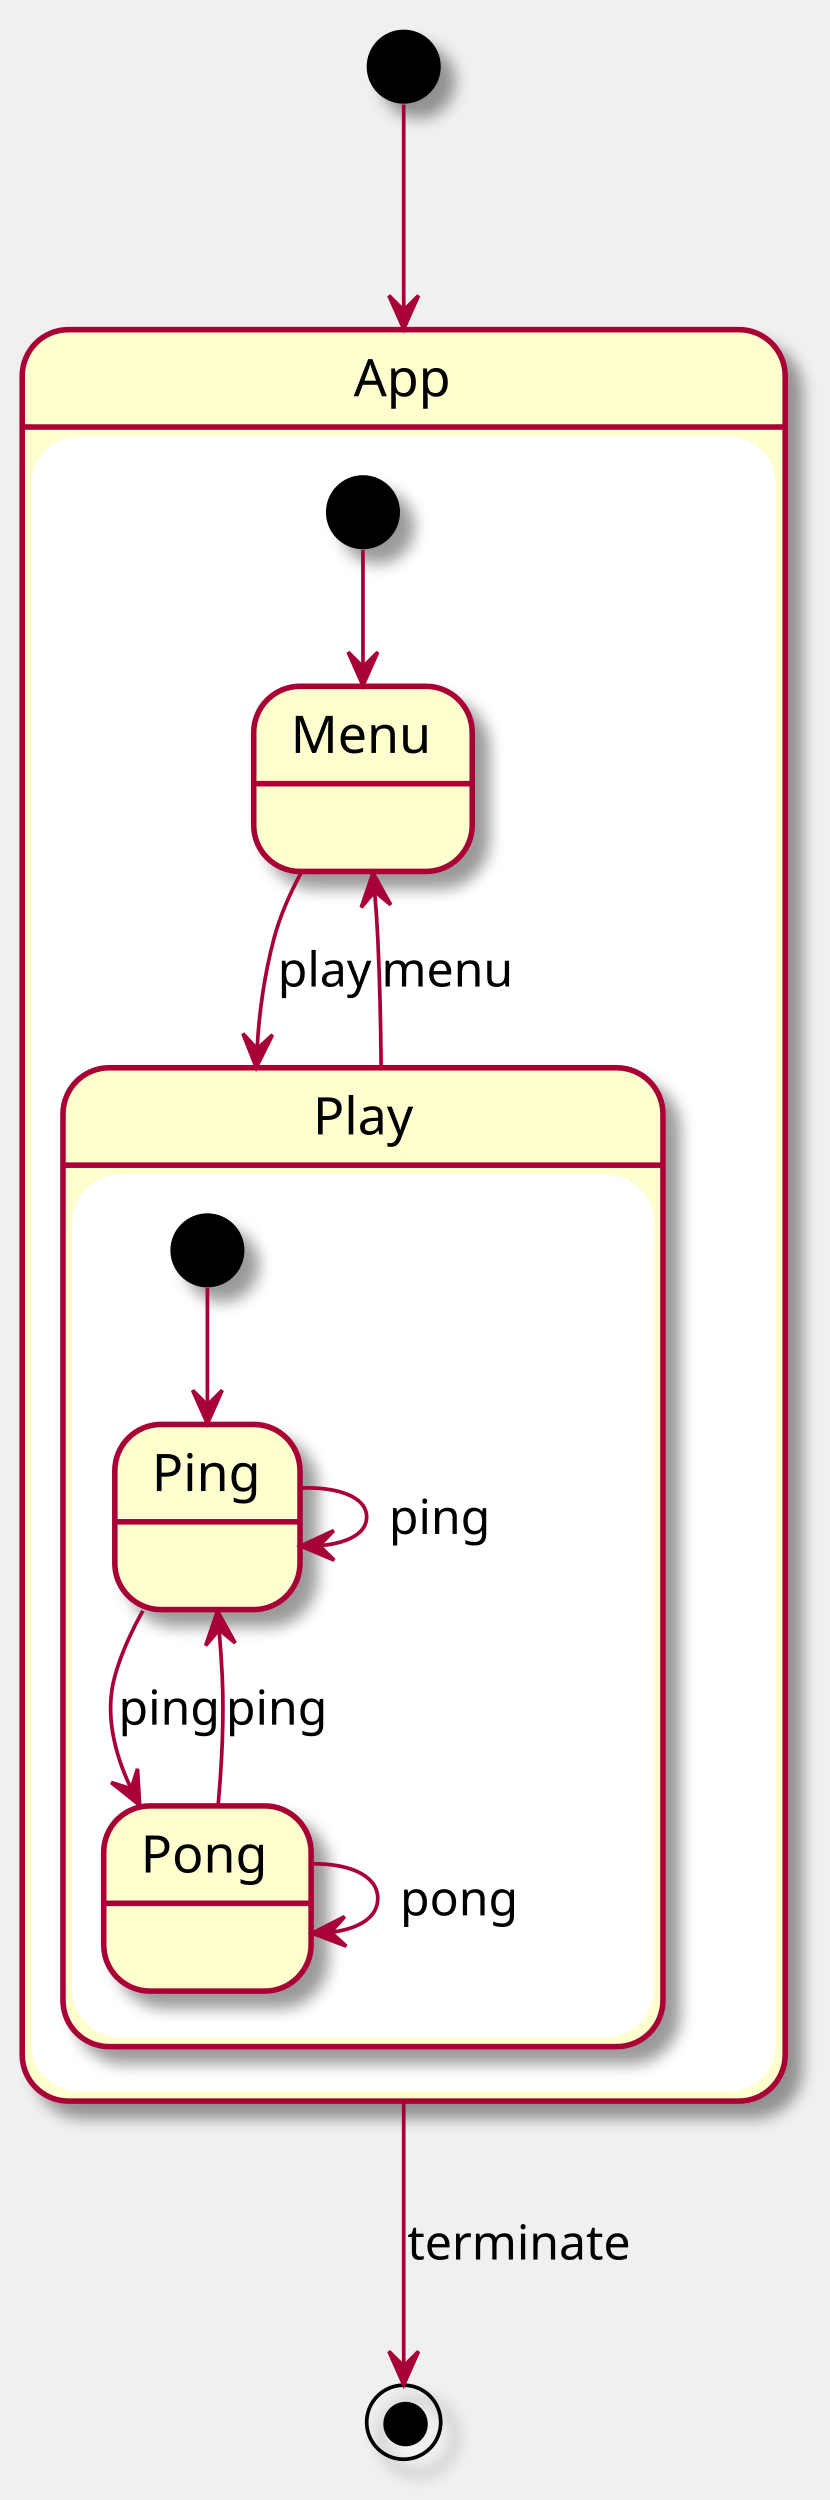
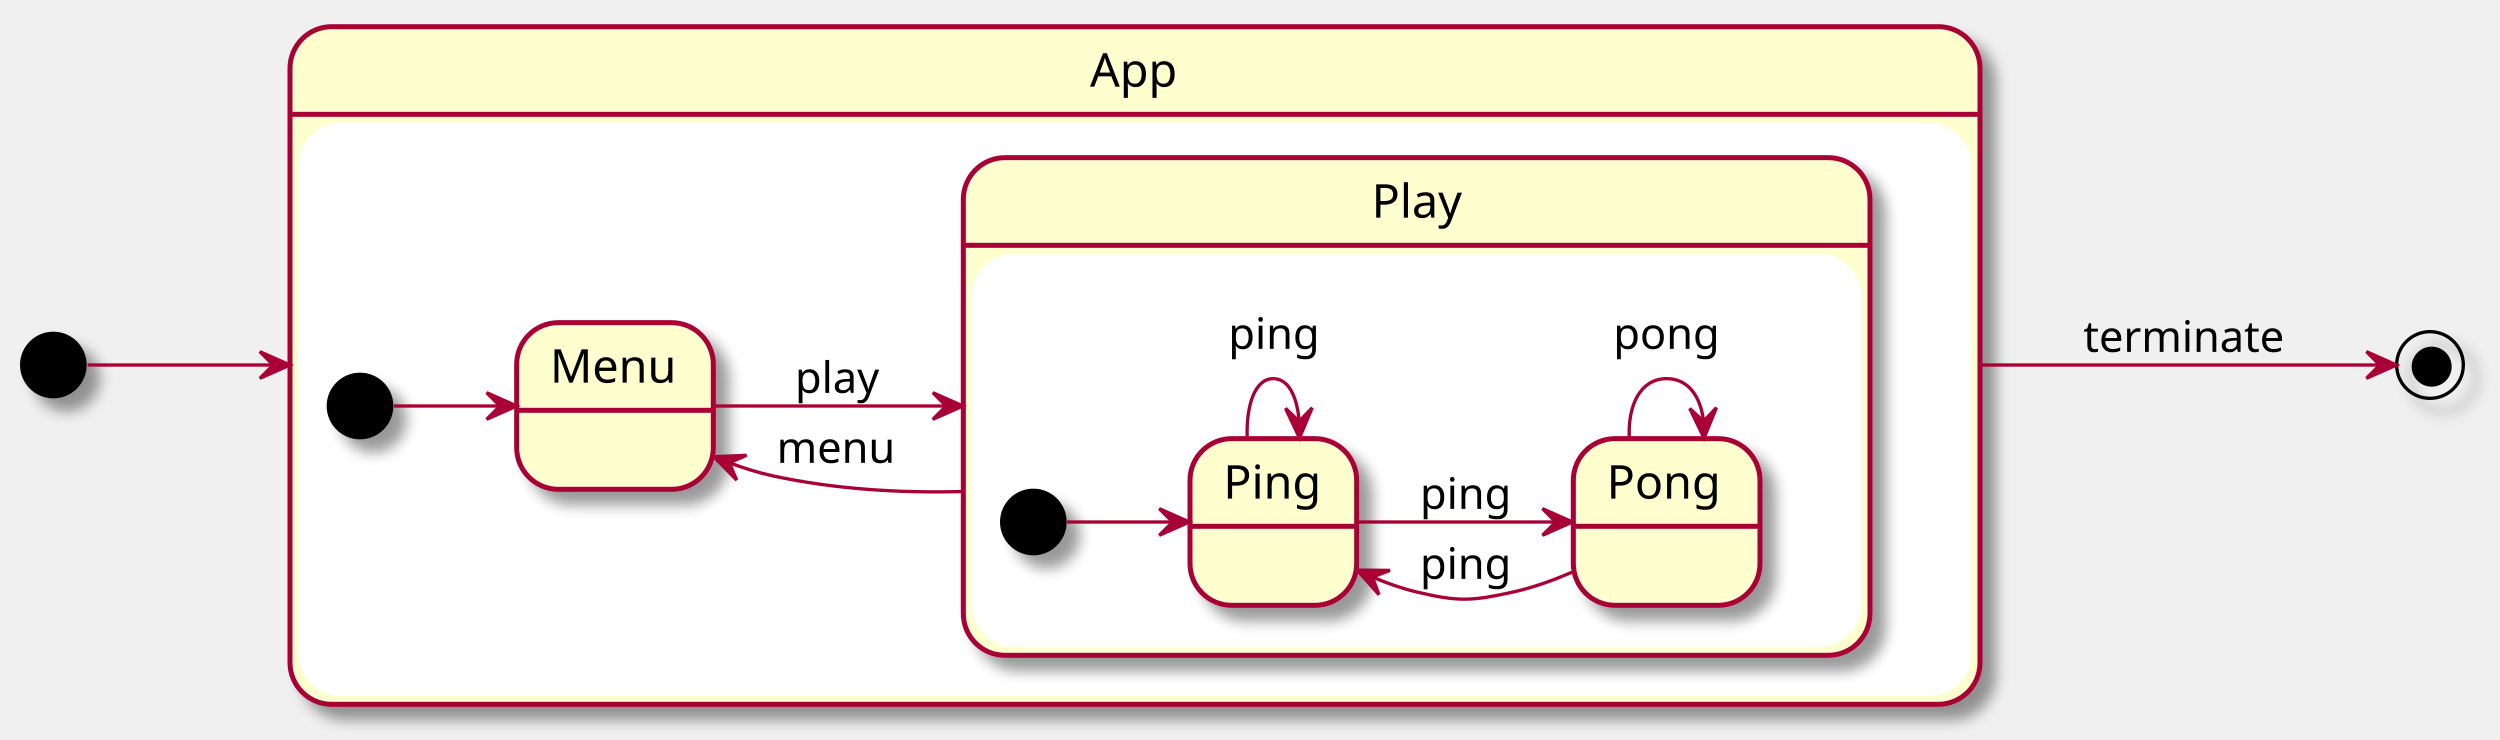
- <svg xmlns="http://www.w3.org/2000/svg" contentScriptType="application/ecmascript" contentStyleType="text/css" height="675px" preserveAspectRatio="none" style="width:224px;height:675px;" version="1.1" viewBox="0 0 224 675" width="224px" zoomAndPan="magnify">
+ <svg xmlns="http://www.w3.org/2000/svg" contentScriptType="application/ecmascript" contentStyleType="text/css" height="222px" preserveAspectRatio="none" style="width:750px;height:222px;" version="1.1" viewBox="0 0 750 222" width="750px" zoomAndPan="magnify">
  <defs>
-     <filter height="300%" id="f10fua98llwmvm" width="300%" x="-1" y="-1">
+     <filter height="300%" id="f14b1fbi0afmt6" width="300%" x="-1" y="-1">
      <feGaussianBlur result="blurOut" stdDeviation="2.0" />
      <feColorMatrix in="blurOut" result="blurOut2" type="matrix" values="0 0 0 0 0 0 0 0 0 0 0 0 0 0 0 0 0 0 .4 0" />
      <feOffset dx="4.0" dy="4.0" in="blurOut2" result="blurOut3" />
      <feBlend in="SourceGraphic" in2="blurOut3" mode="normal" />
    </filter>
  </defs>
  <g>
-     <ellipse cx="109" cy="18" fill="#000000" filter="url(#f10fua98llwmvm)" rx="10" ry="10" style="stroke: none; stroke-width: 1.0;" />
-     <ellipse cx="109" cy="654" fill="none" filter="url(#f10fua98llwmvm)" rx="10" ry="10" style="stroke: #000000; stroke-width: 1.0;" />
-     <ellipse cx="109.5" cy="654.5" fill="#000000" rx="6" ry="6" style="stroke: none; stroke-width: 1.0;" />
-     <rect fill="#FEFECE" filter="url(#f10fua98llwmvm)" height="478.297" rx="12.5" ry="12.5" style="stroke: #A80036; stroke-width: 1.5;" width="206" x="6" y="89" />
-     <rect fill="#FFFFFF" height="446" rx="12.5" ry="12.5" style="stroke: #FFFFFF; stroke-width: 1.0;" width="200" x="9" y="118.297" />
-     <line style="stroke: #A80036; stroke-width: 1.5;" x1="6" x2="212" y1="115.297" y2="115.297" />
-     <text fill="#000000" font-family="sans-serif" font-size="14" lengthAdjust="spacingAndGlyphs" textLength="27" x="95.5" y="106.995">App</text>
-     <ellipse cx="98" cy="138.297" fill="#000000" filter="url(#f10fua98llwmvm)" rx="10" ry="10" style="stroke: none; stroke-width: 1.0;" />
-     <rect fill="#FEFECE" filter="url(#f10fua98llwmvm)" height="50" rx="12.5" ry="12.5" style="stroke: #A80036; stroke-width: 1.5;" width="59" x="68.5" y="185.297" />
-     <line style="stroke: #A80036; stroke-width: 1.5;" x1="68.5" x2="127.5" y1="211.594" y2="211.594" />
-     <text fill="#000000" font-family="sans-serif" font-size="14" lengthAdjust="spacingAndGlyphs" textLength="39" x="78.5" y="203.292">Menu</text>
-     <rect fill="#FEFECE" filter="url(#f10fua98llwmvm)" height="264.297" rx="12.5" ry="12.5" style="stroke: #A80036; stroke-width: 1.5;" width="162" x="17" y="288.297" />
-     <rect fill="#FFFFFF" height="232" rx="12.5" ry="12.5" style="stroke: #FFFFFF; stroke-width: 1.0;" width="156" x="20" y="317.594" />
-     <line style="stroke: #A80036; stroke-width: 1.5;" x1="17" x2="179" y1="314.594" y2="314.594" />
-     <text fill="#000000" font-family="sans-serif" font-size="14" lengthAdjust="spacingAndGlyphs" textLength="27" x="84.5" y="306.292">Play</text>
-     <ellipse cx="56" cy="337.594" fill="#000000" filter="url(#f10fua98llwmvm)" rx="10" ry="10" style="stroke: none; stroke-width: 1.0;" />
-     <rect fill="#FEFECE" filter="url(#f10fua98llwmvm)" height="50" rx="12.5" ry="12.5" style="stroke: #A80036; stroke-width: 1.5;" width="50" x="31" y="384.594" />
-     <line style="stroke: #A80036; stroke-width: 1.5;" x1="31" x2="81" y1="410.891" y2="410.891" />
-     <text fill="#000000" font-family="sans-serif" font-size="14" lengthAdjust="spacingAndGlyphs" textLength="30" x="41" y="402.589">Ping</text>
-     <rect fill="#FEFECE" filter="url(#f10fua98llwmvm)" height="50" rx="12.5" ry="12.5" style="stroke: #A80036; stroke-width: 1.5;" width="56" x="28" y="487.594" />
-     <line style="stroke: #A80036; stroke-width: 1.5;" x1="28" x2="84" y1="513.891" y2="513.891" />
-     <text fill="#000000" font-family="sans-serif" font-size="14" lengthAdjust="spacingAndGlyphs" textLength="36" x="38" y="505.589">Pong</text>
-     <path d="M56,347.744 C56,355.784 56,367.924 56,379.244 " fill="none" id="*start*Play-Ping" style="stroke: #A80036; stroke-width: 1.0;" />
-     <polygon fill="#A80036" points="56,384.374,60,375.374,56,379.374,52,375.374,56,384.374" style="stroke: #A80036; stroke-width: 1.0;" />
-     <path d="M81.18,401.754 C90.91,401.404 99,404.014 99,409.594 C99,414.124 93.66,416.704 86.44,417.324 " fill="none" id="Ping-Ping" style="stroke: #A80036; stroke-width: 1.0;" />
-     <polygon fill="#A80036" points="81.18,417.434,90.258,421.253,86.179,417.334,90.098,413.255,81.18,417.434" style="stroke: #A80036; stroke-width: 1.0;" />
-     <text fill="#000000" font-family="sans-serif" font-size="13" lengthAdjust="spacingAndGlyphs" textLength="27" x="105" y="414.161">ping</text>
-     <path d="M38.58,434.914 C35.46,440.474 32.67,446.544 31,452.594 C28.21,462.734 30.89,473.434 35.38,482.884 " fill="none" id="Ping-Pong" style="stroke: #A80036; stroke-width: 1.0;" />
-     <polygon fill="#A80036" points="37.71,487.424,37.125,477.592,35.411,482.983,30.02,481.27,37.71,487.424" style="stroke: #A80036; stroke-width: 1.0;" />
-     <text fill="#000000" font-family="sans-serif" font-size="13" lengthAdjust="spacingAndGlyphs" textLength="27" x="32" y="465.661">ping</text>
-     <path d="M84.3,503.224 C94.09,503.124 102,506.244 102,512.594 C102,517.754 96.78,520.784 89.57,521.684 " fill="none" id="Pong-Pong" style="stroke: #A80036; stroke-width: 1.0;" />
-     <polygon fill="#A80036" points="84.3,521.964,93.504,525.469,89.293,521.692,93.069,517.48,84.3,521.964" style="stroke: #A80036; stroke-width: 1.0;" />
-     <text fill="#000000" font-family="sans-serif" font-size="13" lengthAdjust="spacingAndGlyphs" textLength="32" x="108" y="517.161">pong</text>
-     <path d="M58.89,487.494 C59.85,476.804 60.55,464.084 60,452.594 C59.81,448.584 59.52,444.364 59.17,440.204 " fill="none" id="Pong-Ping" style="stroke: #A80036; stroke-width: 1.0;" />
-     <polygon fill="#A80036" points="58.72,434.994,55.532,444.312,59.162,439.974,63.501,443.604,58.72,434.994" style="stroke: #A80036; stroke-width: 1.0;" />
-     <text fill="#000000" font-family="sans-serif" font-size="13" lengthAdjust="spacingAndGlyphs" textLength="27" x="61" y="465.661">ping</text>
-     <path d="M98,148.447 C98,156.487 98,168.627 98,179.947 " fill="none" id="*start*App-Menu" style="stroke: #A80036; stroke-width: 1.0;" />
-     <polygon fill="#A80036" points="98,185.077,102,176.077,98,180.077,94,176.077,98,185.077" style="stroke: #A80036; stroke-width: 1.0;" />
-     <path d="M81.28,235.687 C78.27,241.247 75.6,247.287 74,253.297 C71.43,262.967 69.98,273.037 69.41,283.227 " fill="none" id="Menu-Play" style="stroke: #A80036; stroke-width: 1.0;" />
-     <polygon fill="#A80036" points="69.19,288.227,73.573,279.407,69.405,283.231,65.58,279.063,69.19,288.227" style="stroke: #A80036; stroke-width: 1.0;" />
-     <text fill="#000000" font-family="sans-serif" font-size="13" lengthAdjust="spacingAndGlyphs" textLength="26" x="75" y="266.364">play</text>
-     <path d="M102.9,287.887 C102.81,276.187 102.53,264.527 102,253.297 C101.81,249.287 101.52,245.067 101.17,240.907 " fill="none" id="Play-Menu" style="stroke: #A80036; stroke-width: 1.0;" />
-     <polygon fill="#A80036" points="100.72,235.697,97.532,245.016,101.162,240.677,105.501,244.308,100.72,235.697" style="stroke: #A80036; stroke-width: 1.0;" />
-     <text fill="#000000" font-family="sans-serif" font-size="13" lengthAdjust="spacingAndGlyphs" textLength="37" x="103" y="266.364">menu</text>
-     <path d="M109,28.22 C109,39.15 109,59.02 109,83.51 " fill="none" id="*start-App" style="stroke: #A80036; stroke-width: 1.0;" />
-     <polygon fill="#A80036" points="109,88.8,113,79.8,109,83.8,105,79.8,109,88.8" style="stroke: #A80036; stroke-width: 1.0;" />
-     <path d="M109,567.02 C109,597.7 109,623.67 109,638.8 " fill="none" id="App-*end" style="stroke: #A80036; stroke-width: 1.0;" />
-     <polygon fill="#A80036" points="109,643.87,113,634.87,109,638.87,105,634.87,109,643.87" style="stroke: #A80036; stroke-width: 1.0;" />
-     <text fill="#000000" font-family="sans-serif" font-size="13" lengthAdjust="spacingAndGlyphs" textLength="63" x="110" y="610.067">terminate</text>
+     <ellipse cx="16" cy="109.5" fill="#000000" filter="url(#f14b1fbi0afmt6)" rx="10" ry="10" style="stroke: none; stroke-width: 1.0;" />
+     <ellipse cx="729" cy="109.5" fill="none" filter="url(#f14b1fbi0afmt6)" rx="10" ry="10" style="stroke: #000000; stroke-width: 1.0;" />
+     <ellipse cx="729.5" cy="110" fill="#000000" rx="6" ry="6" style="stroke: none; stroke-width: 1.0;" />
+     <rect fill="#FEFECE" filter="url(#f14b1fbi0afmt6)" height="203.297" rx="12.5" ry="12.5" style="stroke: #A80036; stroke-width: 1.5;" width="507" x="87" y="8" />
+     <rect fill="#FFFFFF" height="171" rx="12.5" ry="12.5" style="stroke: #FFFFFF; stroke-width: 1.0;" width="501" x="90" y="37.297" />
+     <line style="stroke: #A80036; stroke-width: 1.5;" x1="87" x2="594" y1="34.297" y2="34.297" />
+     <text fill="#000000" font-family="sans-serif" font-size="14" lengthAdjust="spacingAndGlyphs" textLength="27" x="327" y="25.995">App</text>
+     <ellipse cx="108" cy="121.797" fill="#000000" filter="url(#f14b1fbi0afmt6)" rx="10" ry="10" style="stroke: none; stroke-width: 1.0;" />
+     <rect fill="#FEFECE" filter="url(#f14b1fbi0afmt6)" height="50" rx="12.5" ry="12.5" style="stroke: #A80036; stroke-width: 1.5;" width="59" x="155" y="96.797" />
+     <line style="stroke: #A80036; stroke-width: 1.5;" x1="155" x2="214" y1="123.094" y2="123.094" />
+     <text fill="#000000" font-family="sans-serif" font-size="14" lengthAdjust="spacingAndGlyphs" textLength="39" x="165" y="114.792">Menu</text>
+     <rect fill="#FEFECE" filter="url(#f14b1fbi0afmt6)" height="149.297" rx="12.5" ry="12.5" style="stroke: #A80036; stroke-width: 1.5;" width="272" x="289" y="47.297" />
+     <rect fill="#FFFFFF" height="117" rx="12.5" ry="12.5" style="stroke: #FFFFFF; stroke-width: 1.0;" width="266" x="292" y="76.594" />
+     <line style="stroke: #A80036; stroke-width: 1.5;" x1="289" x2="561" y1="73.594" y2="73.594" />
+     <text fill="#000000" font-family="sans-serif" font-size="14" lengthAdjust="spacingAndGlyphs" textLength="27" x="411.5" y="65.292">Play</text>
+     <ellipse cx="310" cy="156.594" fill="#000000" filter="url(#f14b1fbi0afmt6)" rx="10" ry="10" style="stroke: none; stroke-width: 1.0;" />
+     <rect fill="#FEFECE" filter="url(#f14b1fbi0afmt6)" height="50" rx="12.5" ry="12.5" style="stroke: #A80036; stroke-width: 1.5;" width="50" x="357" y="131.594" />
+     <line style="stroke: #A80036; stroke-width: 1.5;" x1="357" x2="407" y1="157.891" y2="157.891" />
+     <text fill="#000000" font-family="sans-serif" font-size="14" lengthAdjust="spacingAndGlyphs" textLength="30" x="367" y="149.589">Ping</text>
+     <rect fill="#FEFECE" filter="url(#f14b1fbi0afmt6)" height="50" rx="12.5" ry="12.5" style="stroke: #A80036; stroke-width: 1.5;" width="56" x="472" y="131.594" />
+     <line style="stroke: #A80036; stroke-width: 1.5;" x1="472" x2="528" y1="157.891" y2="157.891" />
+     <text fill="#000000" font-family="sans-serif" font-size="14" lengthAdjust="spacingAndGlyphs" textLength="36" x="482" y="149.589">Pong</text>
+     <path d="M320.15,156.594 C328.19,156.594 340.33,156.594 351.65,156.594 " fill="none" id="*start*Play-Ping" style="stroke: #A80036; stroke-width: 1.0;" />
+     <polygon fill="#A80036" points="356.78,156.594,347.78,152.594,351.78,156.594,347.78,160.594,356.78,156.594" style="stroke: #A80036; stroke-width: 1.0;" />
+     <path d="M374.16,131.414 C373.81,121.684 376.42,113.594 382,113.594 C386.53,113.594 389.11,118.934 389.73,126.154 " fill="none" id="Ping-Ping" style="stroke: #A80036; stroke-width: 1.0;" />
+     <polygon fill="#A80036" points="389.84,131.414,393.659,122.336,389.74,126.415,385.661,122.496,389.84,131.414" style="stroke: #A80036; stroke-width: 1.0;" />
+     <text fill="#000000" font-family="sans-serif" font-size="13" lengthAdjust="spacingAndGlyphs" textLength="27" x="368.5" y="104.661">ping</text>
+     <path d="M407.04,156.594 C424.26,156.594 447.66,156.594 466.55,156.594 " fill="none" id="Ping-Pong" style="stroke: #A80036; stroke-width: 1.0;" />
+     <polygon fill="#A80036" points="471.74,156.594,462.74,152.594,466.74,156.594,462.74,160.594,471.74,156.594" style="stroke: #A80036; stroke-width: 1.0;" />
+     <text fill="#000000" font-family="sans-serif" font-size="13" lengthAdjust="spacingAndGlyphs" textLength="27" x="426" y="152.661">ping</text>
+     <path d="M488.79,131.414 C488.3,121.684 492.03,113.594 500,113.594 C506.47,113.594 510.15,118.934 511.04,126.154 " fill="none" id="Pong-Pong" style="stroke: #A80036; stroke-width: 1.0;" />
+     <polygon fill="#A80036" points="511.21,131.414,514.925,122.293,511.053,126.416,506.929,122.544,511.21,131.414" style="stroke: #A80036; stroke-width: 1.0;" />
+     <text fill="#000000" font-family="sans-serif" font-size="13" lengthAdjust="spacingAndGlyphs" textLength="32" x="484" y="104.661">pong</text>
+     <path d="M471.58,171.674 C465.93,174.124 459.89,176.284 454,177.594 C441.42,180.384 437.54,180.554 425,177.594 C420.57,176.544 416.08,174.964 411.76,173.114 " fill="none" id="Pong-Ping" style="stroke: #A80036; stroke-width: 1.0;" />
+     <polygon fill="#A80036" points="407.15,171.034,413.688,178.399,411.702,173.103,416.998,171.117,407.15,171.034" style="stroke: #A80036; stroke-width: 1.0;" />
+     <text fill="#000000" font-family="sans-serif" font-size="13" lengthAdjust="spacingAndGlyphs" textLength="27" x="426" y="173.661">ping</text>
+     <path d="M118.14,121.797 C126.09,121.797 138.13,121.797 149.71,121.797 " fill="none" id="*start*App-Menu" style="stroke: #A80036; stroke-width: 1.0;" />
+     <polygon fill="#A80036" points="154.99,121.797,145.99,117.797,149.99,121.797,145.99,125.797,154.99,121.797" style="stroke: #A80036; stroke-width: 1.0;" />
+     <path d="M214.27,121.797 C232.39,121.797 257.27,121.797 283.57,121.797 " fill="none" id="Menu-Play" style="stroke: #A80036; stroke-width: 1.0;" />
+     <polygon fill="#A80036" points="288.85,121.797,279.85,117.797,283.85,121.797,279.85,125.797,288.85,121.797" style="stroke: #A80036; stroke-width: 1.0;" />
+     <text fill="#000000" font-family="sans-serif" font-size="13" lengthAdjust="spacingAndGlyphs" textLength="26" x="238.5" y="117.864">play</text>
+     <path d="M288.9,147.467 C269.7,147.957 250.28,146.737 232,142.797 C227.61,141.857 223.14,140.457 218.79,138.827 " fill="none" id="Play-Menu" style="stroke: #A80036; stroke-width: 1.0;" />
+     <polygon fill="#A80036" points="214.12,136.987,221.009,144.025,218.767,138.832,223.961,136.589,214.12,136.987" style="stroke: #A80036; stroke-width: 1.0;" />
+     <text fill="#000000" font-family="sans-serif" font-size="13" lengthAdjust="spacingAndGlyphs" textLength="37" x="233" y="138.864">menu</text>
+     <path d="M26.3,109.5 C37.29,109.5 57.24,109.5 81.95,109.5 " fill="none" id="*start-App" style="stroke: #A80036; stroke-width: 1.0;" />
+     <polygon fill="#A80036" points="86.96,109.5,77.96,105.5,81.96,109.5,77.96,113.5,86.96,109.5" style="stroke: #A80036; stroke-width: 1.0;" />
+     <path d="M594.18,109.5 C646.12,109.5 691.71,109.5 713.82,109.5 " fill="none" id="App-*end" style="stroke: #A80036; stroke-width: 1.0;" />
+     <polygon fill="#A80036" points="718.93,109.5,709.93,105.5,713.93,109.5,709.93,113.5,718.93,109.5" style="stroke: #A80036; stroke-width: 1.0;" />
+     <text fill="#000000" font-family="sans-serif" font-size="13" lengthAdjust="spacingAndGlyphs" textLength="63" x="625" y="105.567">terminate</text>
  </g>
</svg>
